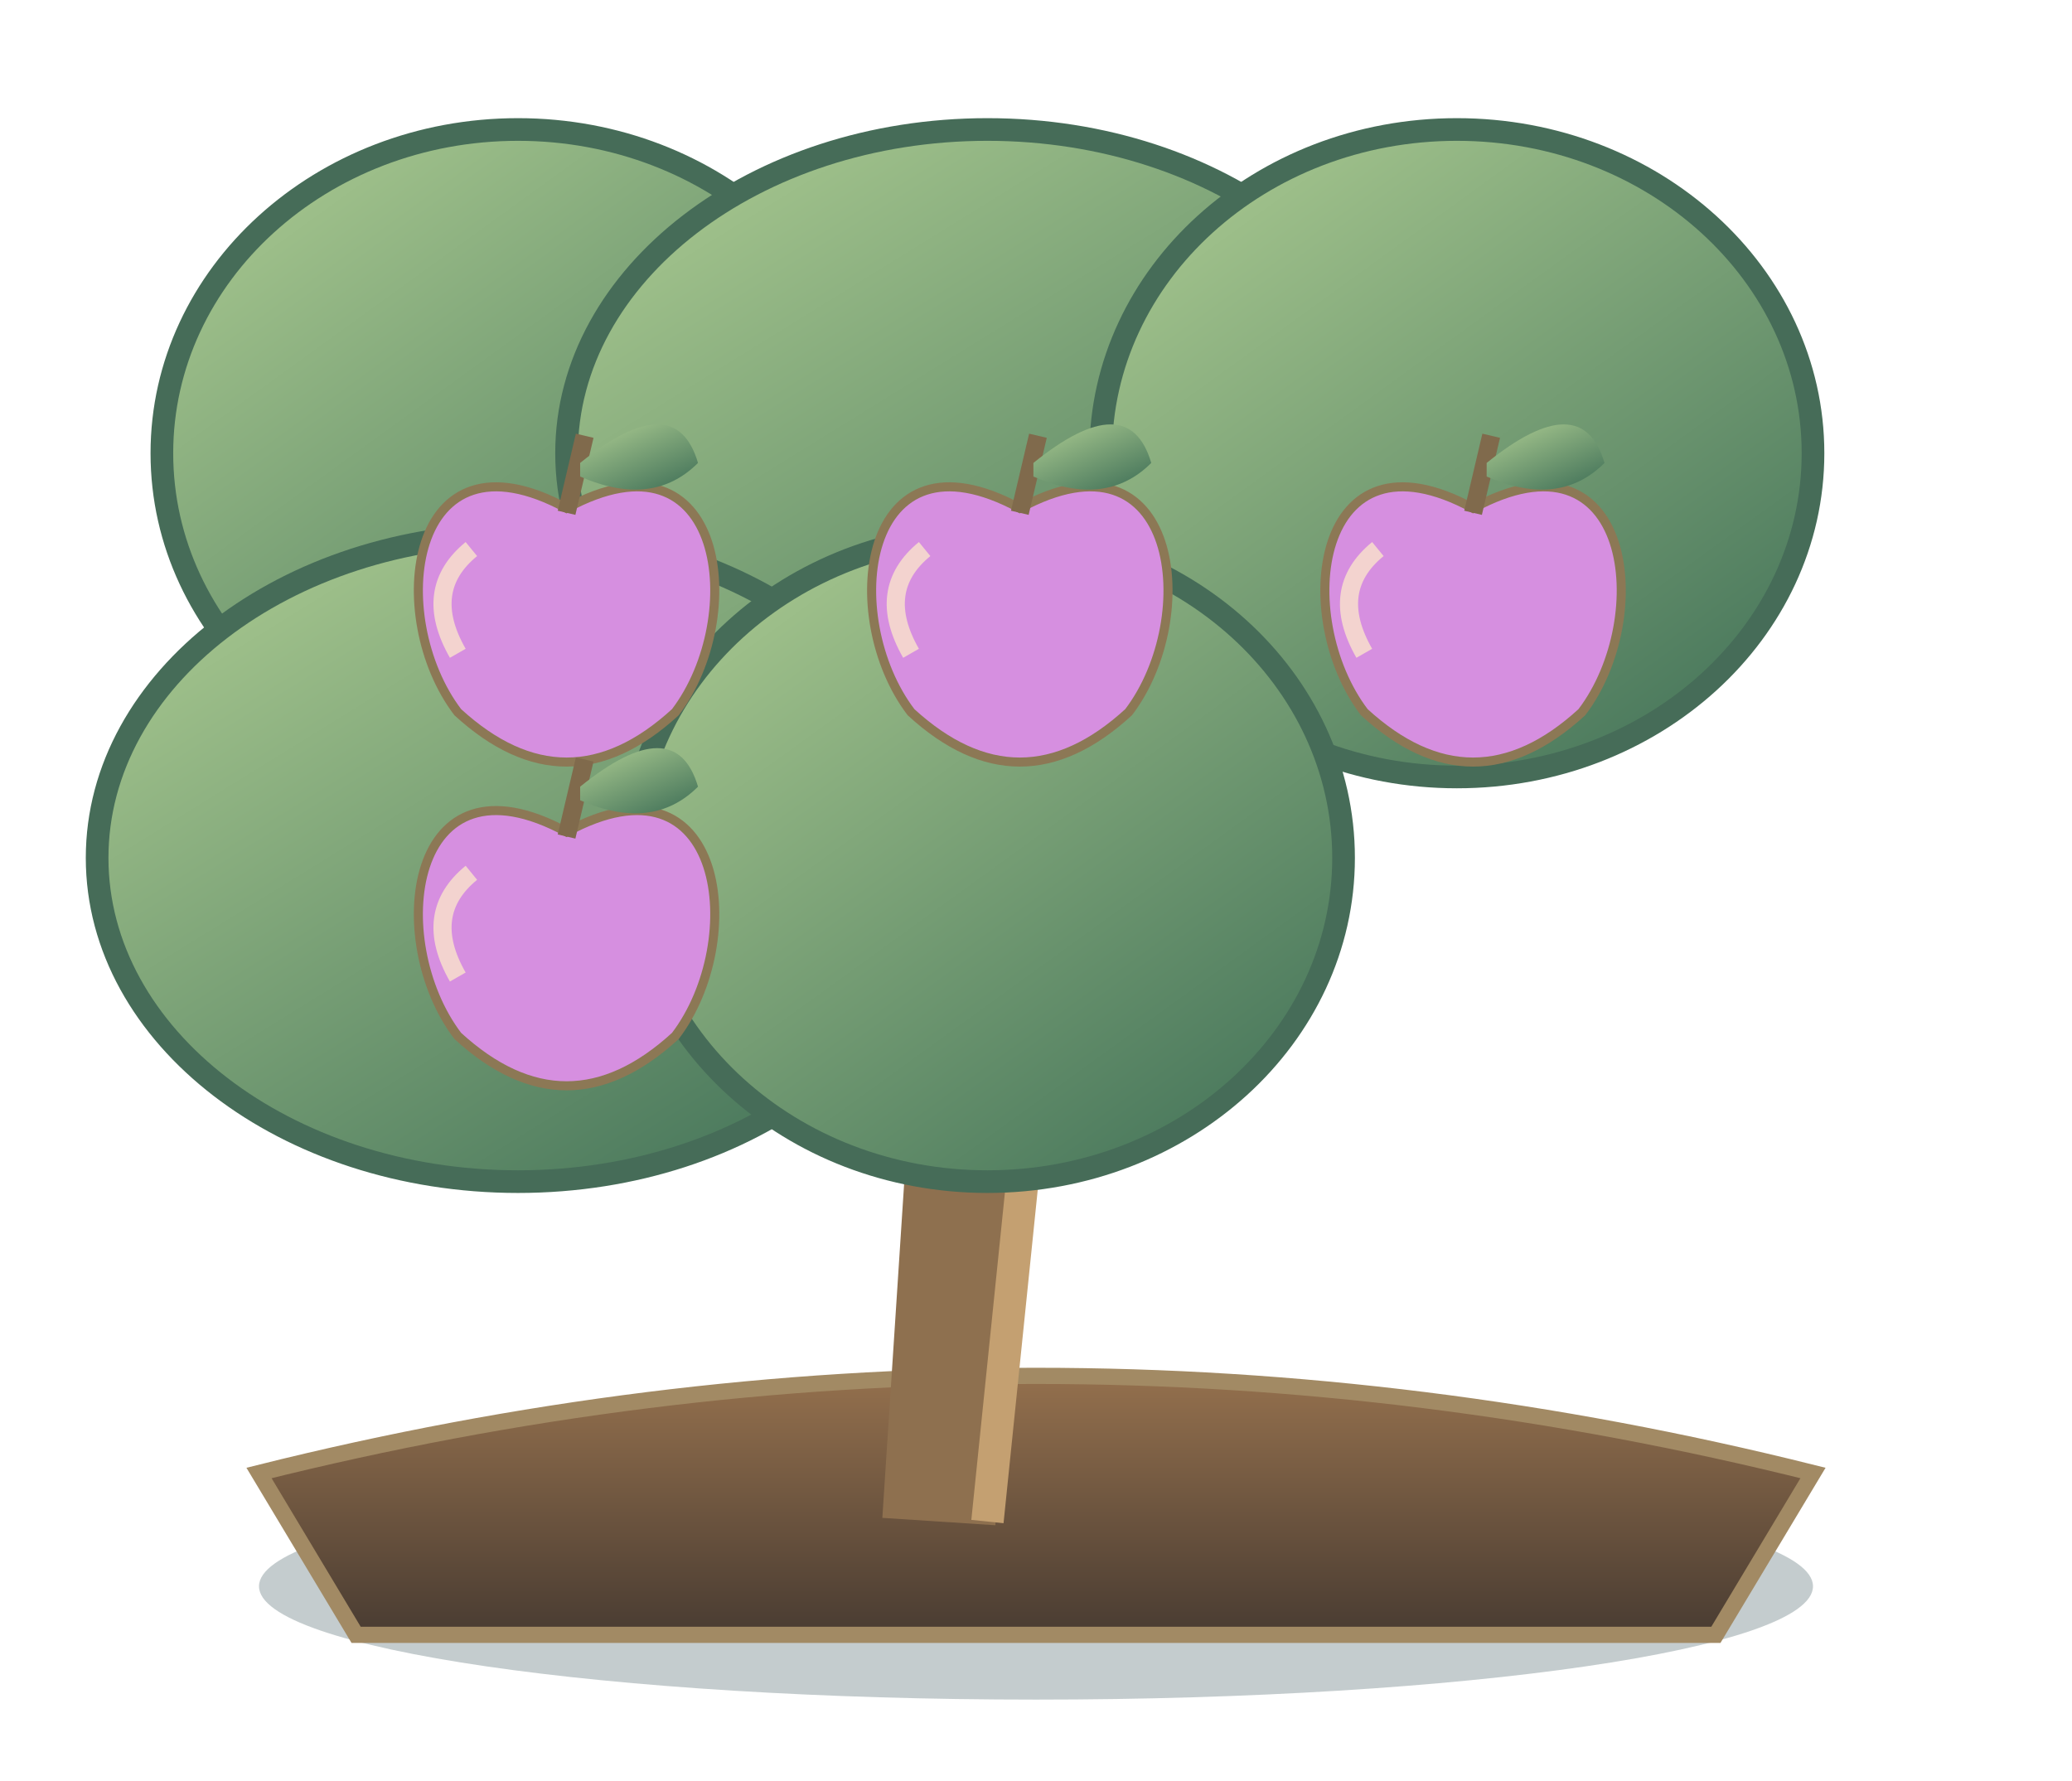
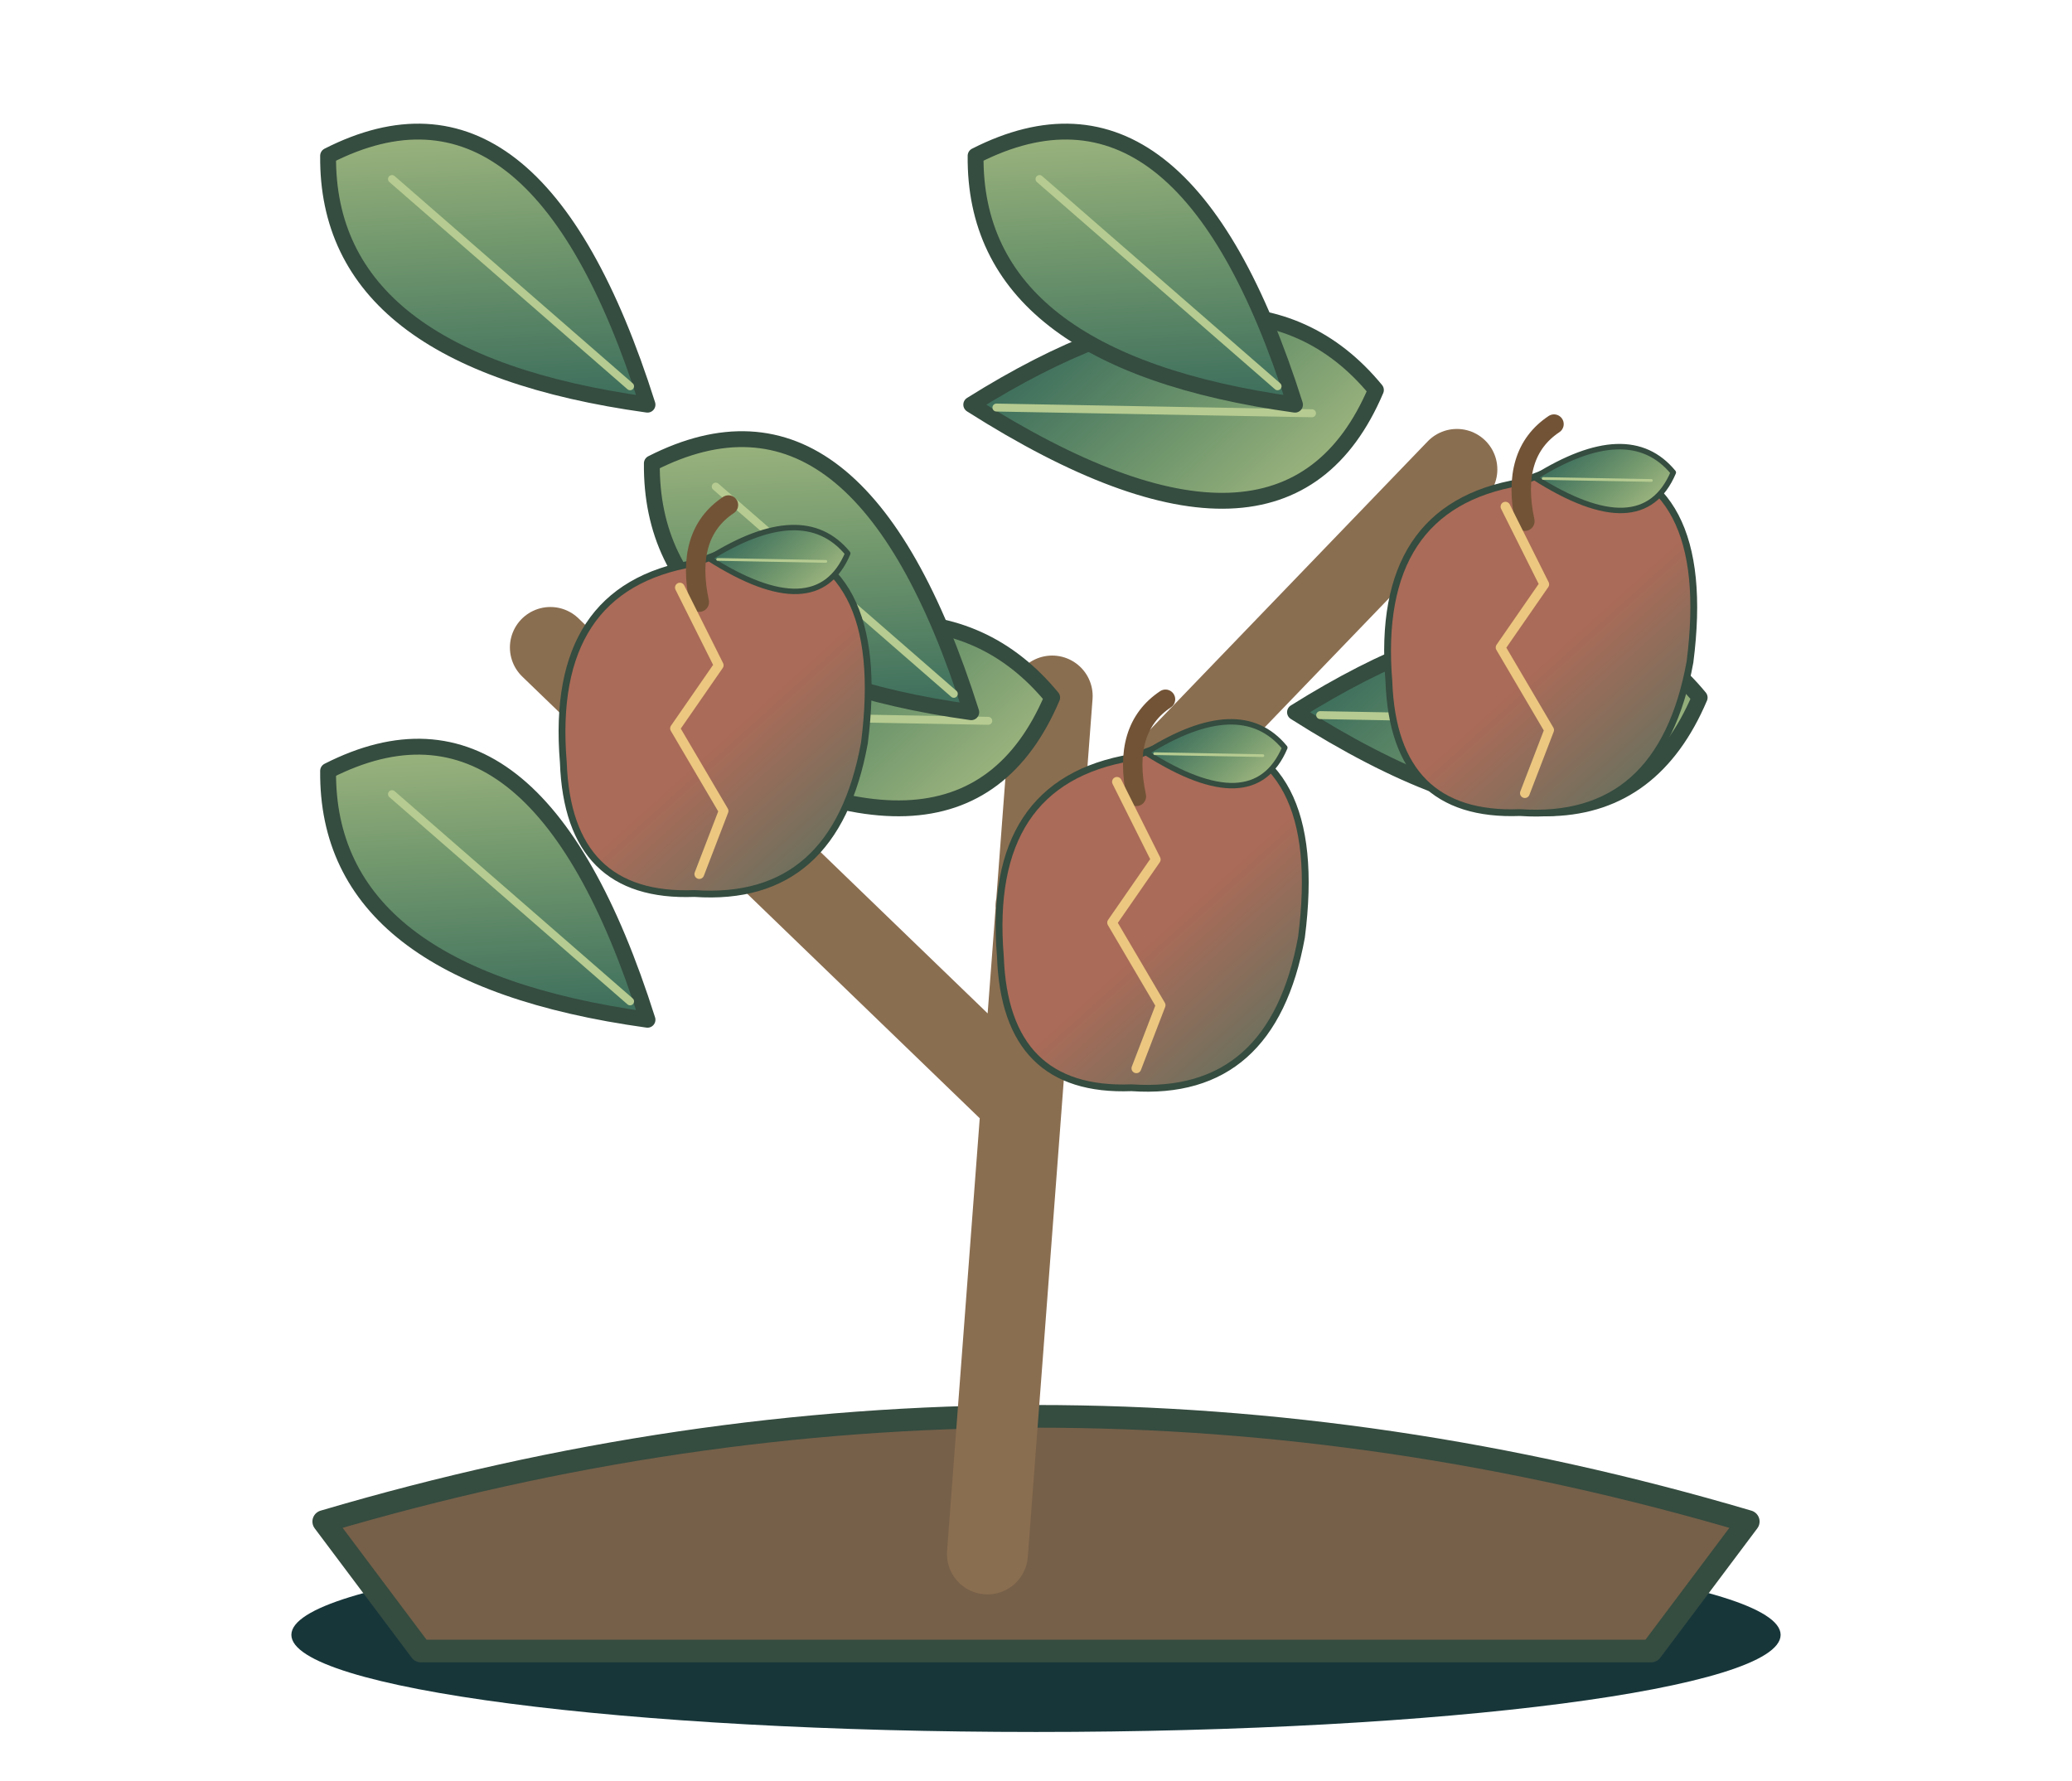
<svg xmlns="http://www.w3.org/2000/svg" width="256" height="220" viewBox="0 0 128 110">
  <defs>
+     <linearGradient id="fruit" x1=".1" y1=".1" x2=".8" y2="1">
+       <stop stop-color="#aa6b58" />
+       <stop offset=".55" stop-color="#aa6b58" />
+       <stop offset="1" stop-color="#65715e" />
+     </linearGradient>
    <linearGradient id="leaf" x2=".8" y2="1">
-       <stop stop-color="#afce93" />
-       <stop offset="1" stop-color="#47765b" />
-     </linearGradient>
-     <linearGradient id="soil" x2="0" y2="1">
-       <stop stop-color="#94704d" />
-       <stop offset="1" stop-color="#493c32" />
+       <stop stop-color="#a9bd83" />
+       <stop offset=".5" stop-color="#71976d" />
+       <stop offset="1" stop-color="#3f705d" />
    </linearGradient>
  </defs>
-   <ellipse cx="64" cy="98" rx="48" ry="7" fill="#14343a" opacity=".25" />
-   <path d="M16 91Q64 79 112 91L106 101H22Z" fill="url(#soil)" stroke="#a28a64" stroke-width="1" />
-   <path d="M58 94L61 48L39 31M62 64L85 32M62 50L66 14" fill="none" stroke="#8e704f" stroke-width="7" />
-   <path d="M61 94L65 55" stroke="#c4a071" stroke-width="2" />
-   <ellipse cx="32" cy="28" rx="22" ry="20" fill="url(#leaf)" stroke="#466c58" stroke-width="1.4" />
-   <ellipse cx="61" cy="28" rx="26" ry="20" fill="url(#leaf)" stroke="#466c58" stroke-width="1.4" />
-   <ellipse cx="90" cy="28" rx="22" ry="20" fill="url(#leaf)" stroke="#466c58" stroke-width="1.4" />
-   <ellipse cx="32" cy="53" rx="26" ry="20" fill="url(#leaf)" stroke="#466c58" stroke-width="1.4" />
-   <ellipse cx="61" cy="53" rx="22" ry="20" fill="url(#leaf)" stroke="#466c58" stroke-width="1.4" />
-   <g transform="translate(17.08 22.16) scale(0.28)">
-     <path d="M64 33C29 14 24 57 40 78Q64 100 88 78C104 57 99 14 64 33Z" fill="#d68fe0" stroke="#8c7855" stroke-width="2" />
-     <path d="M64 34L68 17" stroke="#806a4c" stroke-width="4" />
-     <path d="M67 23Q88 6 93 23Q83 33 67 26" fill="url(#leaf)" />
-     <path d="M43 42Q32 51 40 65" fill="none" stroke="#fff0c7" stroke-width="4" opacity=".7" />
+   <ellipse cx="64" cy="101" rx="46" ry="6" fill="#17363a" stroke="none" stroke-width="1" />
+   <path d="M20 94Q64 81 108 94L102 102H26Z" fill="#766049" stroke="#354c40" stroke-width="1.4" stroke-linejoin="round" stroke-linecap="round" />
+   <path d="M61 96L65 43M63 68L34 40M64 56L90 29" fill="none" stroke="#8a6e50" stroke-width="5" stroke-linejoin="round" stroke-linecap="round" />
+   <g transform="translate(40 25) rotate(20) scale(0.7)">
+     <path d="M0 0Q-20 -26 -34 -11Q-28 6 0 0Z" fill="url(#leaf)" stroke="#354c40" stroke-width="1.4" stroke-linejoin="round" stroke-linecap="round" />
+     <path d="M-2 -1L-28 -11" fill="none" stroke="#b6cb91" stroke-width="0.7" stroke-linejoin="round" stroke-linecap="round" />
  </g>
-   <g transform="translate(45.08 22.16) scale(0.28)">
-     <path d="M64 33C29 14 24 57 40 78Q64 100 88 78C104 57 99 14 64 33Z" fill="#d68fe0" stroke="#8c7855" stroke-width="2" />
-     <path d="M64 34L68 17" stroke="#806a4c" stroke-width="4" />
-     <path d="M67 23Q88 6 93 23Q83 33 67 26" fill="url(#leaf)" />
-     <path d="M43 42Q32 51 40 65" fill="none" stroke="#fff0c7" stroke-width="4" opacity=".7" />
+   <g transform="translate(60 25) rotate(160) scale(0.7)">
+     <path d="M0 0Q-20 -26 -34 -11Q-28 6 0 0Z" fill="url(#leaf)" stroke="#354c40" stroke-width="1.4" stroke-linejoin="round" stroke-linecap="round" />
+     <path d="M-2 -1L-28 -11" fill="none" stroke="#b6cb91" stroke-width="0.7" stroke-linejoin="round" stroke-linecap="round" />
  </g>
-   <g transform="translate(73.08 22.16) scale(0.28)">
-     <path d="M64 33C29 14 24 57 40 78Q64 100 88 78C104 57 99 14 64 33Z" fill="#d68fe0" stroke="#8c7855" stroke-width="2" />
-     <path d="M64 34L68 17" stroke="#806a4c" stroke-width="4" />
-     <path d="M67 23Q88 6 93 23Q83 33 67 26" fill="url(#leaf)" />
-     <path d="M43 42Q32 51 40 65" fill="none" stroke="#fff0c7" stroke-width="4" opacity=".7" />
+   <g transform="translate(80 25) rotate(20) scale(0.7)">
+     <path d="M0 0Q-20 -26 -34 -11Q-28 6 0 0Z" fill="url(#leaf)" stroke="#354c40" stroke-width="1.4" stroke-linejoin="round" stroke-linecap="round" />
+     <path d="M-2 -1L-28 -11" fill="none" stroke="#b6cb91" stroke-width="0.7" stroke-linejoin="round" stroke-linecap="round" />
  </g>
-   <g transform="translate(17.08 42.16) scale(0.28)">
-     <path d="M64 33C29 14 24 57 40 78Q64 100 88 78C104 57 99 14 64 33Z" fill="#d68fe0" stroke="#8c7855" stroke-width="2" />
-     <path d="M64 34L68 17" stroke="#806a4c" stroke-width="4" />
-     <path d="M67 23Q88 6 93 23Q83 33 67 26" fill="url(#leaf)" />
-     <path d="M43 42Q32 51 40 65" fill="none" stroke="#fff0c7" stroke-width="4" opacity=".7" />
+   <g transform="translate(40 44) rotate(160) scale(0.7)">
+     <path d="M0 0Q-20 -26 -34 -11Q-28 6 0 0Z" fill="url(#leaf)" stroke="#354c40" stroke-width="1.4" stroke-linejoin="round" stroke-linecap="round" />
+     <path d="M-2 -1L-28 -11" fill="none" stroke="#b6cb91" stroke-width="0.7" stroke-linejoin="round" stroke-linecap="round" />
+   </g>
+   <g transform="translate(60 44) rotate(20) scale(0.7)">
+     <path d="M0 0Q-20 -26 -34 -11Q-28 6 0 0Z" fill="url(#leaf)" stroke="#354c40" stroke-width="1.4" stroke-linejoin="round" stroke-linecap="round" />
+     <path d="M-2 -1L-28 -11" fill="none" stroke="#b6cb91" stroke-width="0.7" stroke-linejoin="round" stroke-linecap="round" />
+   </g>
+   <g transform="translate(80 44) rotate(160) scale(0.7)">
+     <path d="M0 0Q-20 -26 -34 -11Q-28 6 0 0Z" fill="url(#leaf)" stroke="#354c40" stroke-width="1.4" stroke-linejoin="round" stroke-linecap="round" />
+     <path d="M-2 -1L-28 -11" fill="none" stroke="#b6cb91" stroke-width="0.7" stroke-linejoin="round" stroke-linecap="round" />
+   </g>
+   <g transform="translate(40 63) rotate(20) scale(0.7)">
+     <path d="M0 0Q-20 -26 -34 -11Q-28 6 0 0Z" fill="url(#leaf)" stroke="#354c40" stroke-width="1.4" stroke-linejoin="round" stroke-linecap="round" />
+     <path d="M-2 -1L-28 -11" fill="none" stroke="#b6cb91" stroke-width="0.7" stroke-linejoin="round" stroke-linecap="round" />
+   </g>
+   <g transform="translate(24 27) scale(.30)">
+     <path d="M63 26Q33 31 36 67Q37 95 63 94Q92 96 98 63Q103 24 76 21Z" fill="url(#fruit)" stroke="#354c40" stroke-width="1.4" stroke-linejoin="round" stroke-linecap="round" />
+     <path d="M64 34Q61 20 70 14" fill="none" stroke="#725336" stroke-width="4" stroke-linejoin="round" stroke-linecap="round" />
+     <g transform="translate(66 25) rotate(160) scale(0.8)">
+       <path d="M0 0Q-20 -26 -34 -11Q-28 6 0 0Z" fill="url(#leaf)" stroke="#354c40" stroke-width="1.4" stroke-linejoin="round" stroke-linecap="round" />
+       <path d="M-2 -1L-28 -11" fill="none" stroke="#b6cb91" stroke-width="0.7" stroke-linejoin="round" stroke-linecap="round" />
+     </g>
+     <path d="M60 31L68 47L59 60L69 77L64 90" fill="none" stroke="#ecc780" stroke-width="2" stroke-linejoin="round" stroke-linecap="round" />
+   </g>
+   <g transform="translate(51 39) scale(.30)">
+     <path d="M63 26Q33 31 36 67Q37 95 63 94Q92 96 98 63Q103 24 76 21Z" fill="url(#fruit)" stroke="#354c40" stroke-width="1.4" stroke-linejoin="round" stroke-linecap="round" />
+     <path d="M64 34Q61 20 70 14" fill="none" stroke="#725336" stroke-width="4" stroke-linejoin="round" stroke-linecap="round" />
+     <g transform="translate(66 25) rotate(160) scale(0.8)">
+       <path d="M0 0Q-20 -26 -34 -11Q-28 6 0 0Z" fill="url(#leaf)" stroke="#354c40" stroke-width="1.4" stroke-linejoin="round" stroke-linecap="round" />
+       <path d="M-2 -1L-28 -11" fill="none" stroke="#b6cb91" stroke-width="0.7" stroke-linejoin="round" stroke-linecap="round" />
+     </g>
+     <path d="M60 31L68 47L59 60L69 77L64 90" fill="none" stroke="#ecc780" stroke-width="2" stroke-linejoin="round" stroke-linecap="round" />
+   </g>
+   <g transform="translate(75 22) scale(.30)">
+     <path d="M63 26Q33 31 36 67Q37 95 63 94Q92 96 98 63Q103 24 76 21Z" fill="url(#fruit)" stroke="#354c40" stroke-width="1.4" stroke-linejoin="round" stroke-linecap="round" />
+     <path d="M64 34Q61 20 70 14" fill="none" stroke="#725336" stroke-width="4" stroke-linejoin="round" stroke-linecap="round" />
+     <g transform="translate(66 25) rotate(160) scale(0.8)">
+       <path d="M0 0Q-20 -26 -34 -11Q-28 6 0 0Z" fill="url(#leaf)" stroke="#354c40" stroke-width="1.4" stroke-linejoin="round" stroke-linecap="round" />
+       <path d="M-2 -1L-28 -11" fill="none" stroke="#b6cb91" stroke-width="0.7" stroke-linejoin="round" stroke-linecap="round" />
+     </g>
+     <path d="M60 31L68 47L59 60L69 77L64 90" fill="none" stroke="#ecc780" stroke-width="2" stroke-linejoin="round" stroke-linecap="round" />
  </g>
</svg>
